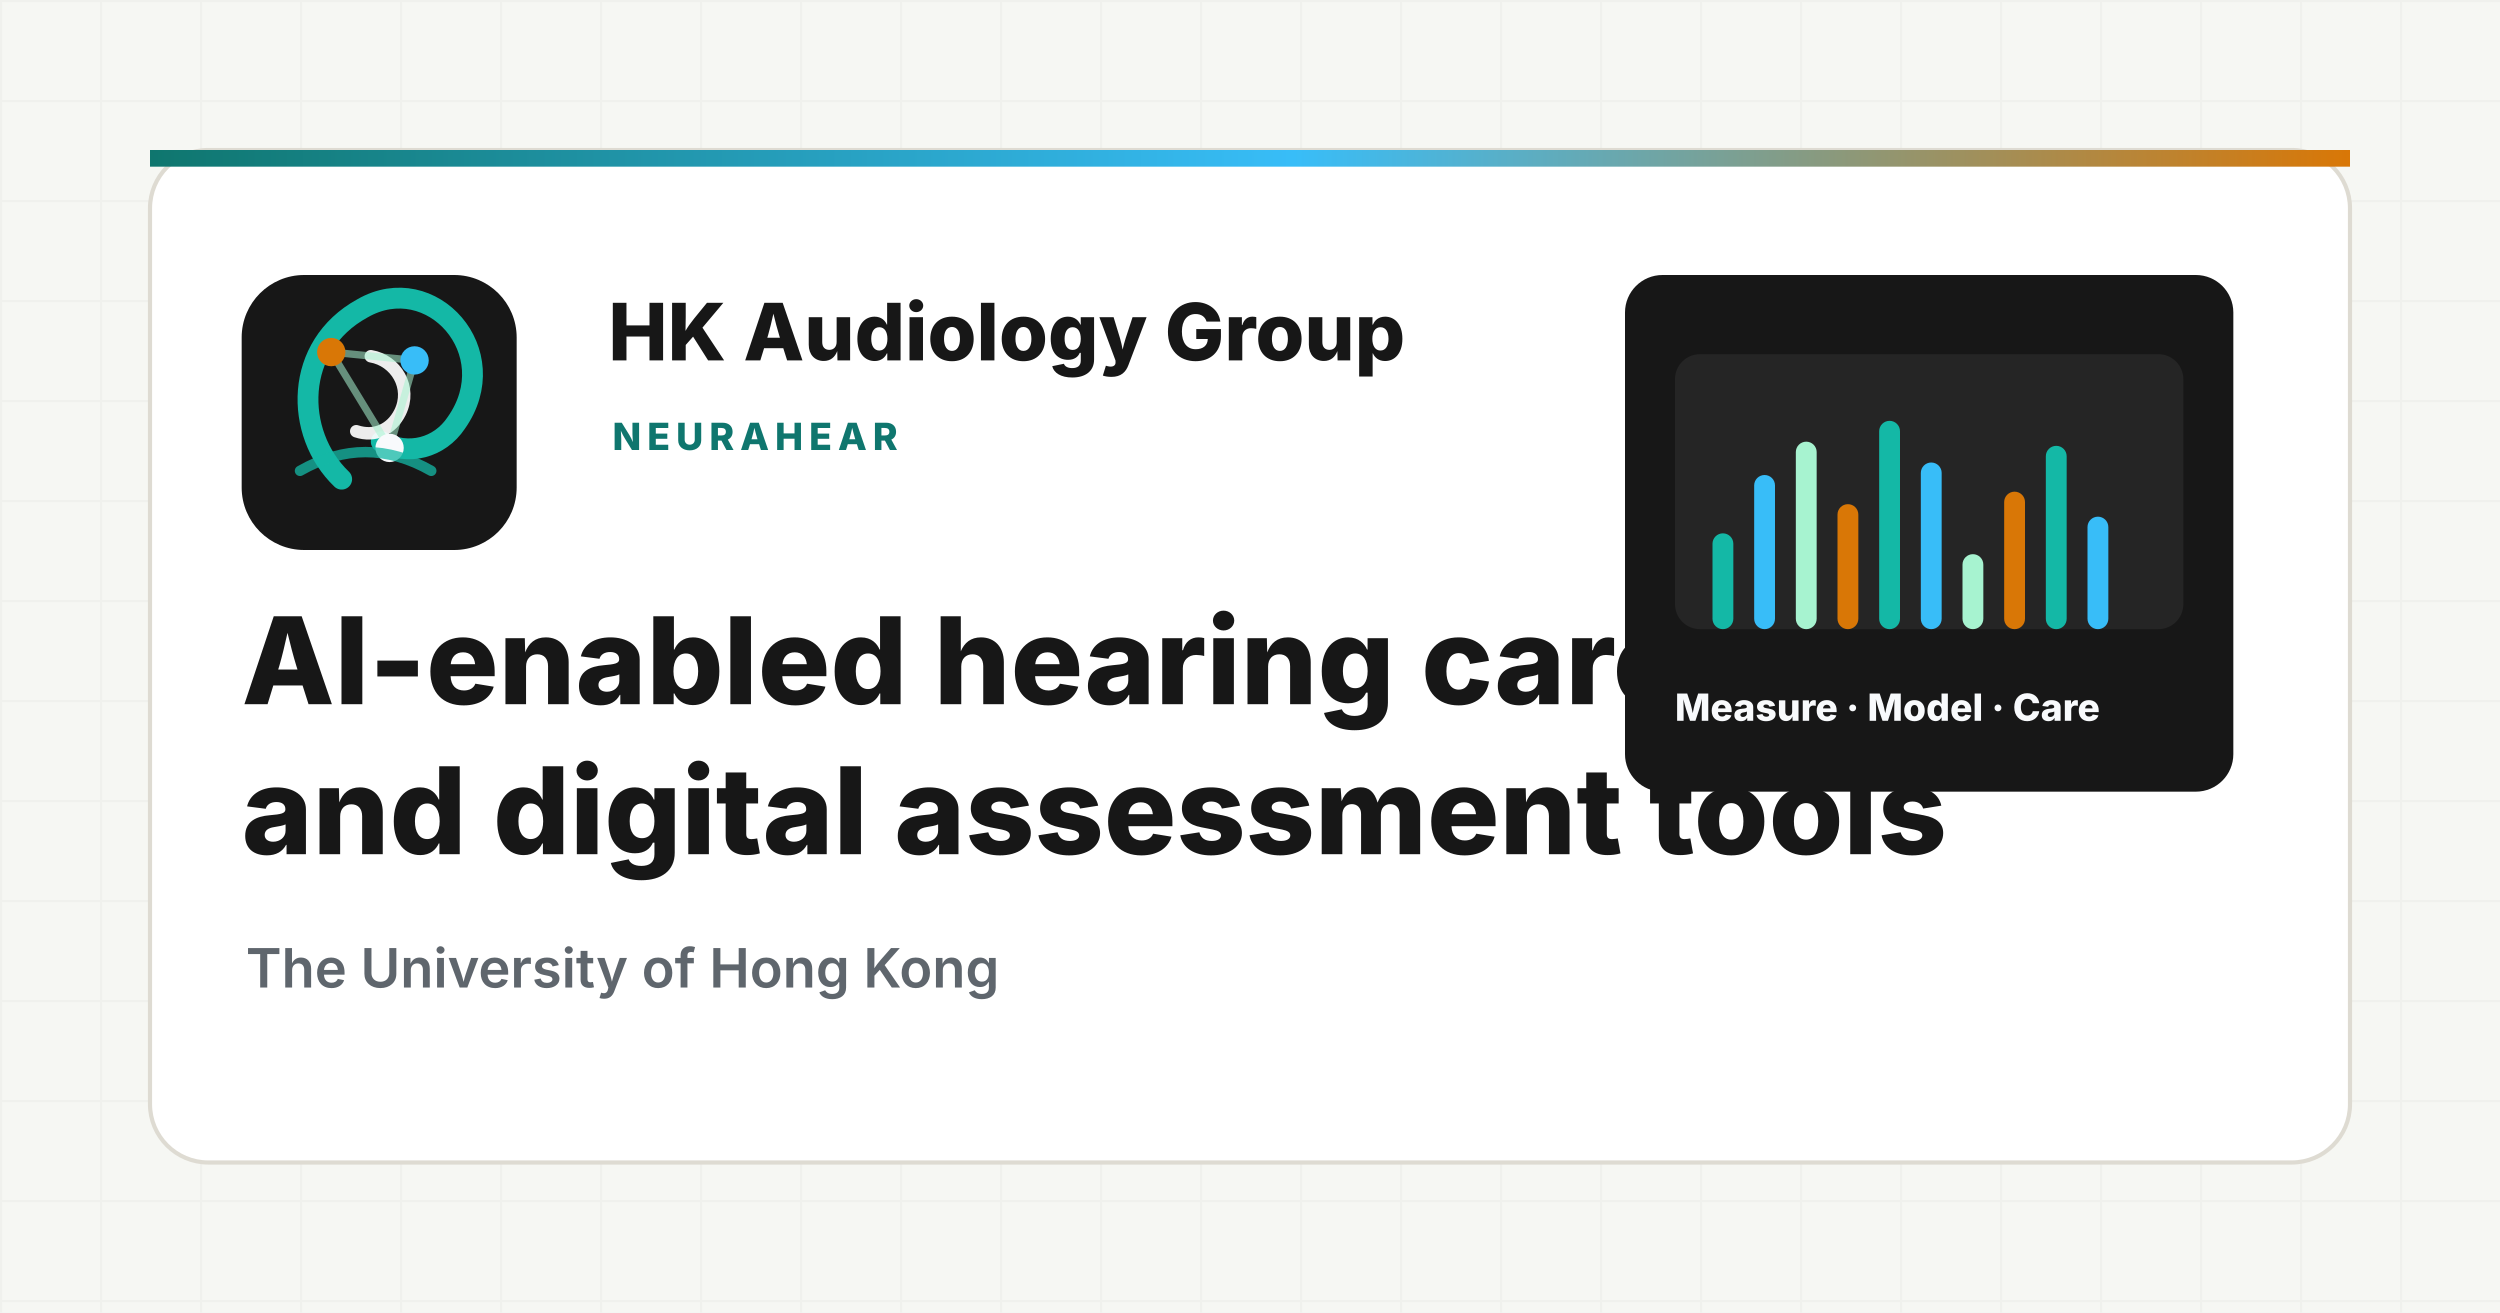
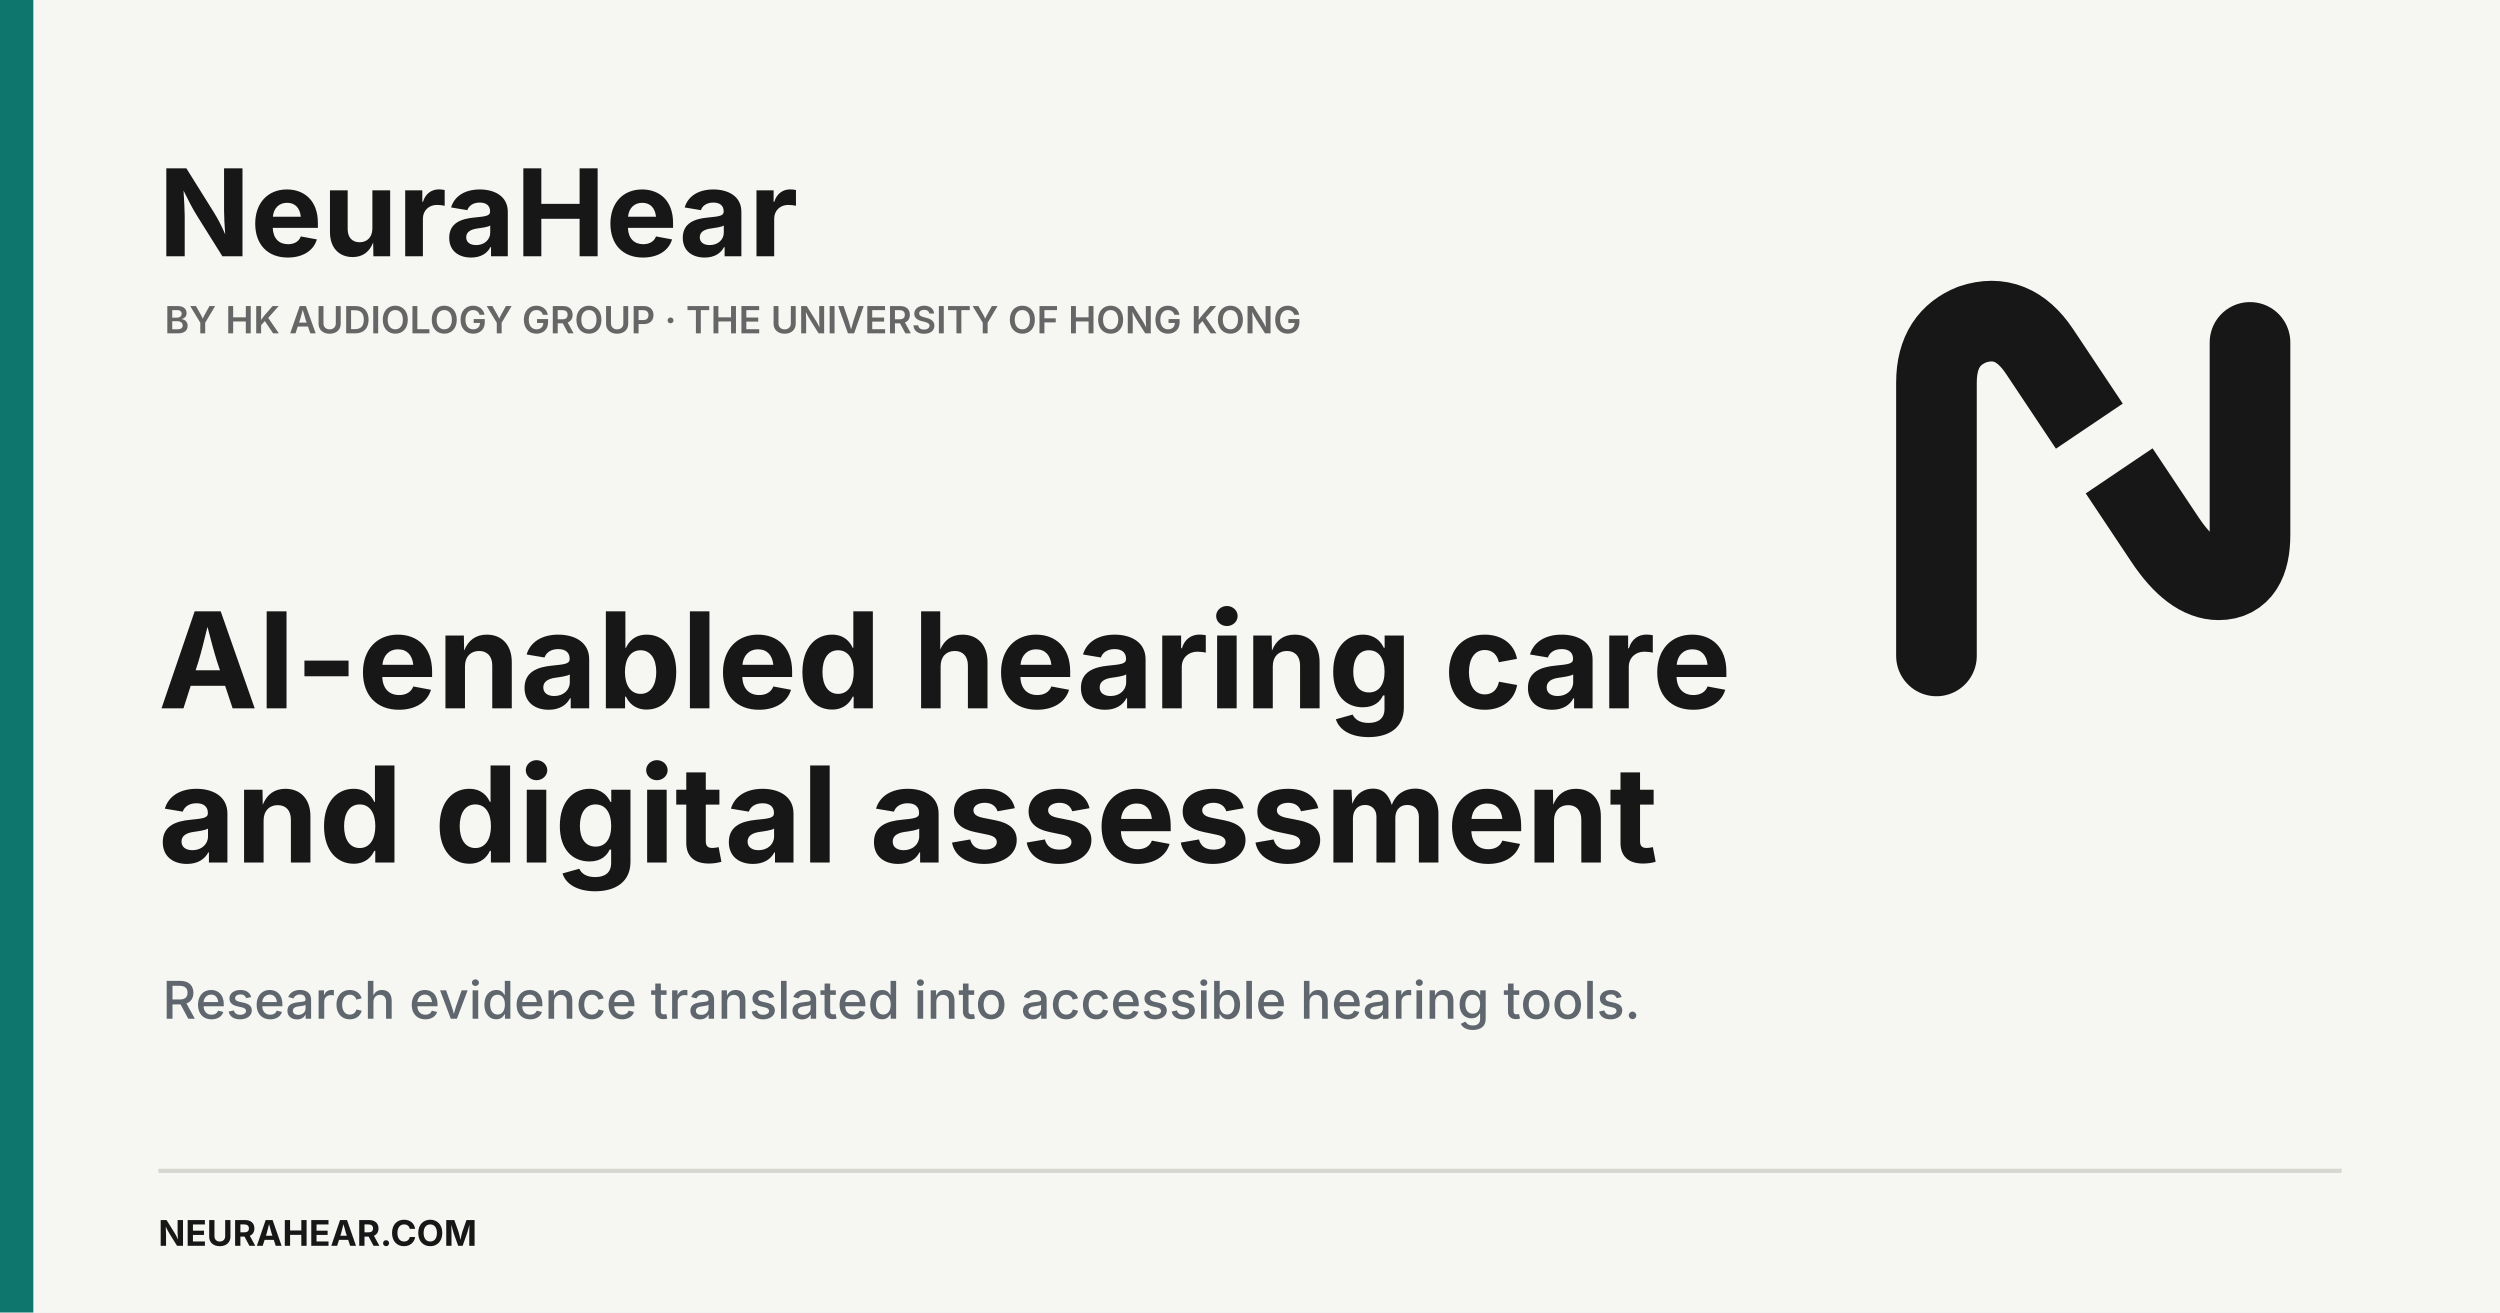
<svg xmlns="http://www.w3.org/2000/svg" viewBox="0 0 1200 630" role="img" aria-labelledby="social-title social-desc">
+   <defs>
+     <mask id="social-mark-gap" maskUnits="userSpaceOnUse" x="0" y="0" width="128" height="128">
+       <rect width="128" height="128" fill="#ffffff" />
+       <rect x="52" y="47" width="30" height="12" rx="1.5" transform="rotate(-34 67 53)" fill="#000000" />
+     </mask>
+   </defs>
  <rect width="1200" height="630" fill="#f6f7f3" />
-   <path d="M0 0h1200v630H0z" fill="#f6f7f3" />
-   <path d="M0 0h1200v630H0z" fill="url(#grid)" opacity=".8" />
-   <rect x="72" y="72" width="1056" height="486" rx="28" fill="#ffffff" stroke="#dedbd2" stroke-width="2" />
-   <rect x="72" y="72" width="1056" height="8" fill="url(#accent)" />
-   <g transform="translate(116 132)">
-     <rect width="132" height="132" rx="30" fill="#171717" />
-     <path d="M48 98c-23-22-23-64 10-82 33-19 69 21 45 55-8 12-23 16-36 9" fill="none" stroke="#14b8a6" stroke-width="10" stroke-linecap="round" stroke-linejoin="round" />
-     <path d="M62 39c12 2 20 15 14 27-4 8-12 12-21 9" fill="none" stroke="#ffffff" stroke-width="6" stroke-linecap="round" stroke-linejoin="round" opacity=".92" />
-     <path d="M43 37l40 4M83 41L71 83M43 37l28 46" fill="none" stroke="#a7f3d0" stroke-width="3.5" stroke-linecap="round" opacity=".55" />
-     <circle cx="43" cy="37" r="6.8" fill="#d97706" />
-     <circle cx="83" cy="41" r="6.8" fill="#38bdf8" />
-     <circle cx="71" cy="83" r="6.8" fill="#f8fafc" />
-     <path d="M28 94c21-12 42-12 63 0" fill="none" stroke="#14b8a6" stroke-width="5" stroke-linecap="round" opacity=".75" />
+   <rect x="0" y="0" width="16" height="630" fill="#0f766e" />
+   <g transform="translate(76 76)">
+     <text x="0" y="47" fill="#171717" font-family="Inter, ui-sans-serif, -apple-system, BlinkMacSystemFont, 'Segoe UI', sans-serif" font-size="58" font-weight="720" letter-spacing="0">NeuraHear</text>
+     <text x="3" y="84" fill="#666666" font-family="Inter, ui-sans-serif, -apple-system, BlinkMacSystemFont, 'Segoe UI', sans-serif" font-size="18" font-weight="600" letter-spacing="0">BY HK AUDIOLOGY GROUP · THE UNIVERSITY OF HONG KONG</text>
+     <text x="0" y="264" fill="#171717" font-family="Inter, ui-sans-serif, -apple-system, BlinkMacSystemFont, 'Segoe UI', sans-serif" font-size="64" font-weight="720" letter-spacing="0">AI-enabled hearing care</text>
+     <text x="0" y="338" fill="#171717" font-family="Inter, ui-sans-serif, -apple-system, BlinkMacSystemFont, 'Segoe UI', sans-serif" font-size="64" font-weight="720" letter-spacing="0">and digital assessment</text>
+     <text x="2" y="413" fill="#5f666d" font-family="Inter, ui-sans-serif, -apple-system, BlinkMacSystemFont, 'Segoe UI', sans-serif" font-size="25" font-weight="520" letter-spacing="0">Research evidence translated into accessible hearing tools.</text>
  </g>
-   <text x="292" y="173" fill="#171717" font-family="Inter, ui-sans-serif, system-ui, -apple-system, BlinkMacSystemFont, Segoe UI, sans-serif" font-size="38" font-weight="800" letter-spacing="0">HK Audiology Group</text>
-   <text x="294" y="216" fill="#0f766e" font-family="Inter, ui-sans-serif, system-ui, -apple-system, BlinkMacSystemFont, Segoe UI, sans-serif" font-size="18" font-weight="800" letter-spacing=".16em">NEURAHEAR</text>
-   <text x="116" y="338" fill="#171717" font-family="Inter, ui-sans-serif, system-ui, -apple-system, BlinkMacSystemFont, Segoe UI, sans-serif" font-size="58" font-weight="820" letter-spacing="0">AI-enabled hearing care</text>
-   <text x="116" y="410" fill="#171717" font-family="Inter, ui-sans-serif, system-ui, -apple-system, BlinkMacSystemFont, Segoe UI, sans-serif" font-size="58" font-weight="820" letter-spacing="0">and digital assessment tools</text>
-   <text x="118" y="474" fill="#5f666d" font-family="Inter, ui-sans-serif, system-ui, -apple-system, BlinkMacSystemFont, Segoe UI, sans-serif" font-size="26" font-weight="600" letter-spacing="0">The University of Hong Kong</text>
-   <g transform="translate(780 132)">
-     <rect x="0" y="0" width="292" height="248" rx="18" fill="#171717" />
-     <rect x="24" y="38" width="244" height="132" rx="12" fill="#ffffff" opacity=".06" />
-     <g transform="translate(42 62)">
-       <rect x="0" y="62" width="10" height="46" rx="5" fill="#14b8a6" />
-       <rect x="20" y="34" width="10" height="74" rx="5" fill="#38bdf8" />
-       <rect x="40" y="18" width="10" height="90" rx="5" fill="#a7f3d0" />
-       <rect x="60" y="48" width="10" height="60" rx="5" fill="#d97706" />
-       <rect x="80" y="8" width="10" height="100" rx="5" fill="#14b8a6" />
-       <rect x="100" y="28" width="10" height="80" rx="5" fill="#38bdf8" />
-       <rect x="120" y="72" width="10" height="36" rx="5" fill="#a7f3d0" />
-       <rect x="140" y="42" width="10" height="66" rx="5" fill="#d97706" />
-       <rect x="160" y="20" width="10" height="88" rx="5" fill="#14b8a6" />
-       <rect x="180" y="54" width="10" height="54" rx="5" fill="#38bdf8" />
-     </g>
-     <text x="24" y="214" fill="#f8fafc" font-family="Inter, ui-sans-serif, system-ui, sans-serif" font-size="18" font-weight="760">Measure · Model · Care</text>
+   <g transform="translate(865 102) scale(2.15)">
+     <path d="M30 99V38c0-7 3-11 8-13 6-2 11 0 15 6l28 42c4 6 8 9 12 9 5 0 7-4 7-10V29" fill="none" stroke="#171717" stroke-width="18" stroke-linecap="round" stroke-linejoin="round" mask="url(#social-mark-gap)" />
  </g>
-   <defs>
-     <linearGradient id="accent" x1="72" x2="1128" y1="76" y2="76" gradientUnits="userSpaceOnUse">
-       <stop stop-color="#0f766e" />
-       <stop offset=".52" stop-color="#38bdf8" />
-       <stop offset="1" stop-color="#d97706" />
-     </linearGradient>
-     <pattern id="grid" width="48" height="48" patternUnits="userSpaceOnUse">
-       <path d="M48 0H0v48" fill="none" stroke="#171717" stroke-opacity=".035" stroke-width="2" />
-     </pattern>
-   </defs>
+   <line x1="76" y1="562" x2="1124" y2="562" stroke="#d7d7d0" stroke-width="2" />
+   <text x="76" y="598" fill="#171717" font-family="Inter, ui-sans-serif, -apple-system, BlinkMacSystemFont, 'Segoe UI', sans-serif" font-size="17" font-weight="650" letter-spacing="0">NEURAHEAR.COM</text>
</svg>
